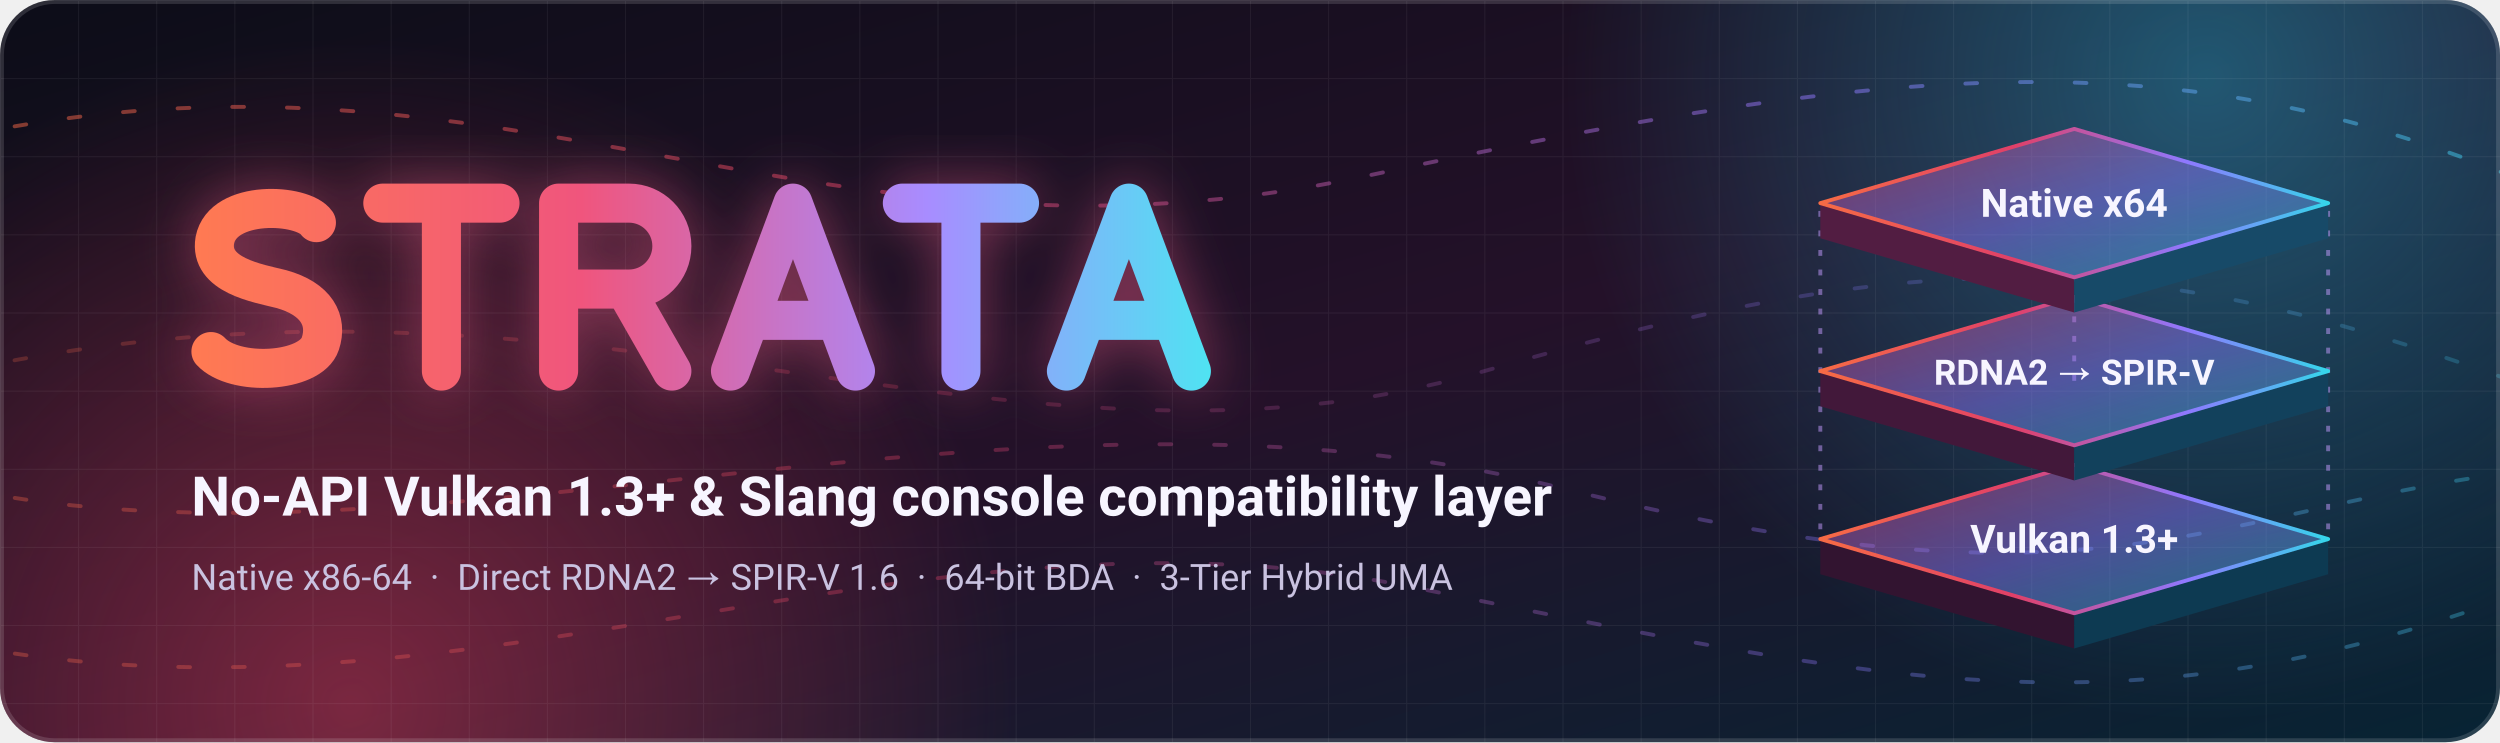
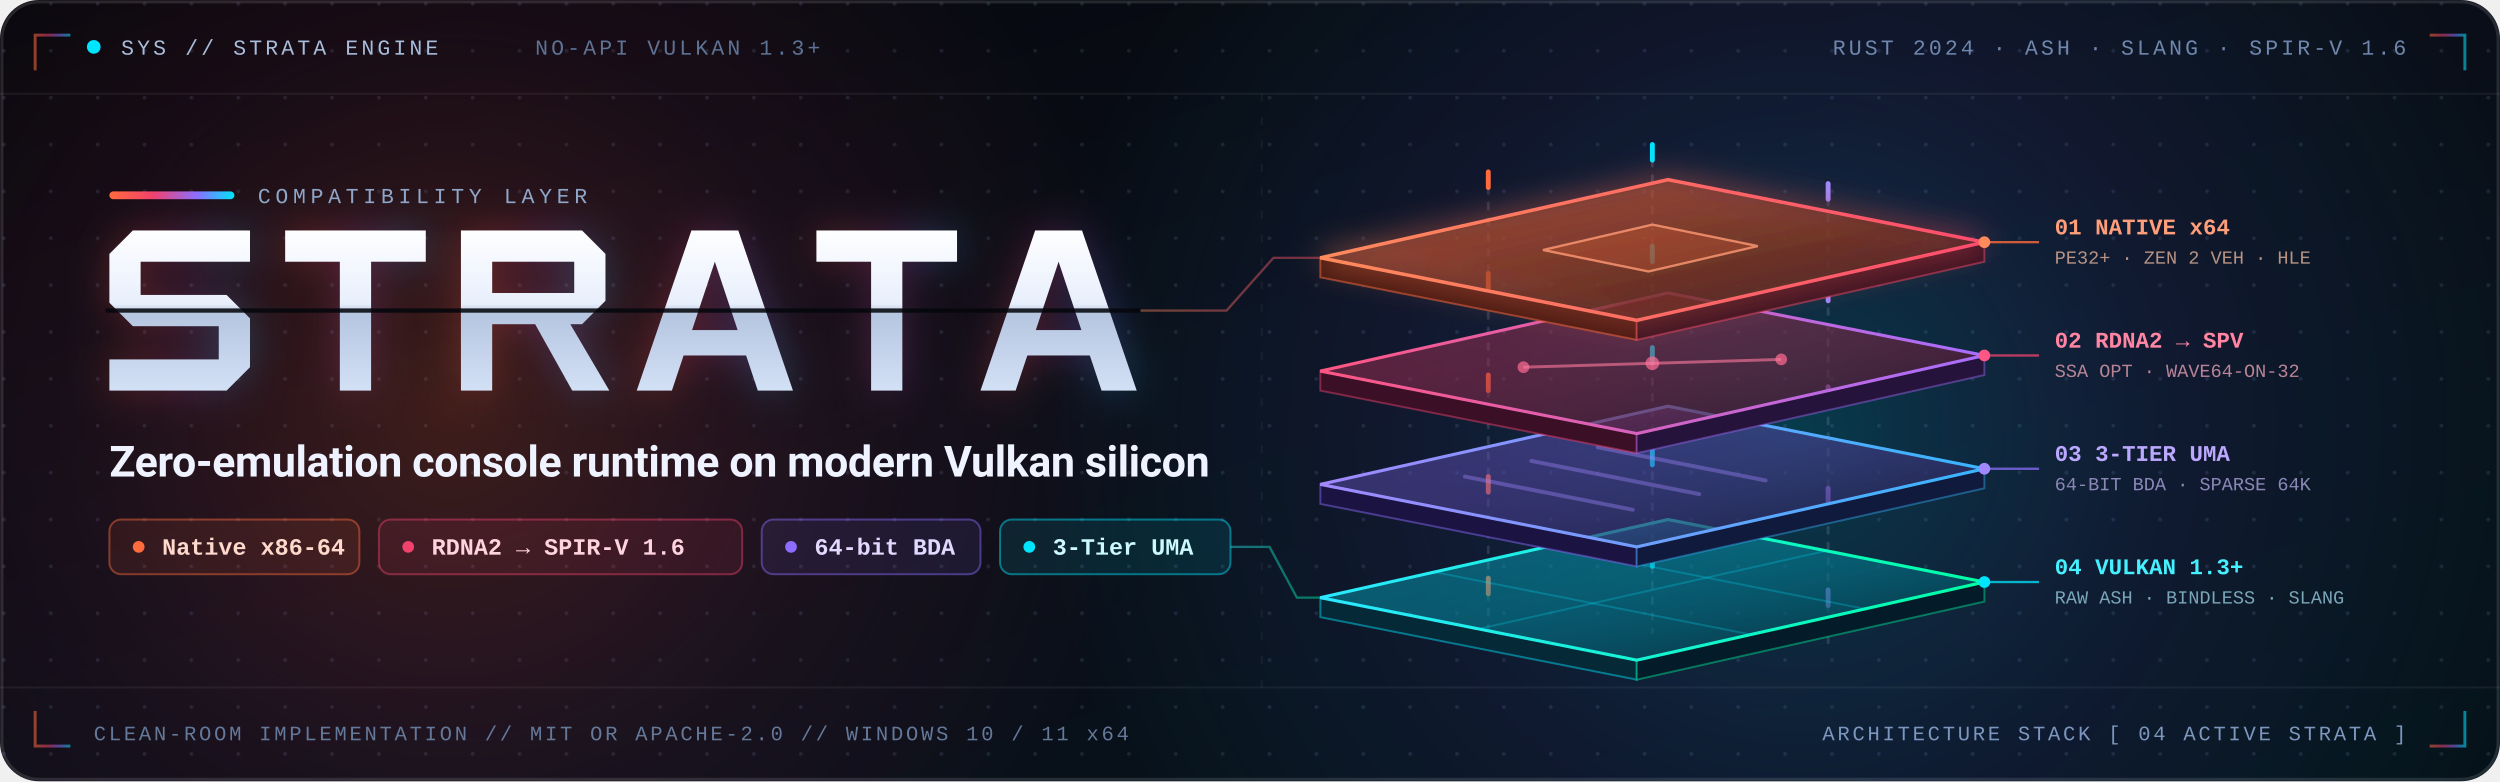
- <svg xmlns="http://www.w3.org/2000/svg" viewBox="0 0 1280 380" role="img" aria-labelledby="t d">
+ <svg xmlns="http://www.w3.org/2000/svg" viewBox="0 0 1280 400" role="img" aria-labelledby="t d">
  <defs>
    <linearGradient id="bg" x1="0" y1="0" x2="1" y2="1">
-       <stop offset="0" stop-color="#0c0d18" />
-       <stop offset=".52" stop-color="#241129" />
-       <stop offset="1" stop-color="#072434" />
-     </linearGradient>
-     <linearGradient id="ink" x1="0" y1="0" x2="1" y2="0">
-       <stop offset="0" stop-color="#f76b45" />
-       <stop offset=".38" stop-color="#e04068" />
-       <stop offset=".72" stop-color="#8f78ff" />
-       <stop offset="1" stop-color="#35d6ea" />
-     </linearGradient>
-     <linearGradient id="mark" gradientUnits="userSpaceOnUse" x1="100" y1="0" x2="620" y2="0">
-       <stop offset="0" stop-color="#ff7a52" />
-       <stop offset=".38" stop-color="#f0557d" />
-       <stop offset=".72" stop-color="#a88cff" />
-       <stop offset="1" stop-color="#4fe3f2" />
-     </linearGradient>
-     <linearGradient id="face" x1="0" y1="0" x2="1" y2="1">
-       <stop offset="0" stop-color="#e04068" stop-opacity=".5" />
-       <stop offset=".52" stop-color="#8f78ff" stop-opacity=".46" />
-       <stop offset="1" stop-color="#35d6ea" stop-opacity=".4" />
-     </linearGradient>
-     <radialGradient id="glow1" cx=".5" cy=".5" r=".5">
-       <stop offset="0" stop-color="#e0405a" stop-opacity=".46" />
-       <stop offset="1" stop-color="#e0405a" stop-opacity="0" />
+       <stop offset="0" stop-color="#05070c" />
+       <stop offset=".48" stop-color="#0a0e18" />
+       <stop offset="1" stop-color="#06121a" />
+     </linearGradient>
+     <radialGradient id="bloomOrange" cx=".5" cy=".5" r=".5">
+       <stop offset="0" stop-color="#ff5a2c" stop-opacity=".22" />
+       <stop offset=".55" stop-color="#e0385e" stop-opacity=".08" />
+       <stop offset="1" stop-color="#e0385e" stop-opacity="0" />
    </radialGradient>
-     <radialGradient id="glow2" cx=".5" cy=".5" r=".5">
-       <stop offset="0" stop-color="#1fb9d8" stop-opacity=".42" />
-       <stop offset="1" stop-color="#1fb9d8" stop-opacity="0" />
+     <radialGradient id="bloomCyan" cx=".5" cy=".5" r=".5">
+       <stop offset="0" stop-color="#00d8ff" stop-opacity=".22" />
+       <stop offset=".55" stop-color="#5b6cff" stop-opacity=".09" />
+       <stop offset="1" stop-color="#00d8ff" stop-opacity="0" />
    </radialGradient>
-     <pattern id="grid" width="40" height="40" patternUnits="userSpaceOnUse">
-       <path d="M40 0H0V40" fill="none" stroke="#fff" stroke-opacity=".055" />
+     <linearGradient id="titleFill" x1="0" y1="110" x2="0" y2="196" gradientUnits="userSpaceOnUse">
+       <stop offset="0" stop-color="#ffffff" />
+       <stop offset=".46" stop-color="#e8effc" />
+       <stop offset=".52" stop-color="#b6c6e0" />
+       <stop offset="1" stop-color="#d4e2f7" />
+     </linearGradient>
+     <linearGradient id="spectrum" x1="0" y1="0" x2="1" y2="0">
+       <stop offset="0" stop-color="#ff6b3d" />
+       <stop offset=".35" stop-color="#f0426d" />
+       <stop offset=".7" stop-color="#8b6eff" />
+       <stop offset="1" stop-color="#00e5ff" />
+     </linearGradient>
+     <linearGradient id="l1Fill" x1="0" y1="0" x2="1" y2="1">
+       <stop offset="0" stop-color="#ff6b3d" stop-opacity=".3" />
+       <stop offset="1" stop-color="#2a1210" stop-opacity=".78" />
+     </linearGradient>
+     <linearGradient id="l1Edge" x1="0" y1="0" x2="1" y2="0">
+       <stop offset="0" stop-color="#ff8a5c" />
+       <stop offset="1" stop-color="#ff4d6d" />
+     </linearGradient>
+     <linearGradient id="l2Fill" x1="0" y1="0" x2="1" y2="1">
+       <stop offset="0" stop-color="#f0426d" stop-opacity=".28" />
+       <stop offset="1" stop-color="#240f24" stop-opacity=".8" />
+     </linearGradient>
+     <linearGradient id="l2Edge" x1="0" y1="0" x2="1" y2="0">
+       <stop offset="0" stop-color="#ff5783" />
+       <stop offset="1" stop-color="#a86eff" />
+     </linearGradient>
+     <linearGradient id="l3Fill" x1="0" y1="0" x2="1" y2="1">
+       <stop offset="0" stop-color="#8b6eff" stop-opacity=".28" />
+       <stop offset="1" stop-color="#121430" stop-opacity=".82" />
+     </linearGradient>
+     <linearGradient id="l3Edge" x1="0" y1="0" x2="1" y2="0">
+       <stop offset="0" stop-color="#a288ff" />
+       <stop offset="1" stop-color="#38b6ff" />
+     </linearGradient>
+     <linearGradient id="l4Fill" x1="0" y1="0" x2="1" y2="1">
+       <stop offset="0" stop-color="#00e5ff" stop-opacity=".28" />
+       <stop offset="1" stop-color="#071f2e" stop-opacity=".88" />
+     </linearGradient>
+     <linearGradient id="l4Edge" x1="0" y1="0" x2="1" y2="0">
+       <stop offset="0" stop-color="#2be8ff" />
+       <stop offset="1" stop-color="#00ffa6" />
+     </linearGradient>
+     <pattern id="dots" width="24" height="24" patternUnits="userSpaceOnUse">
+       <circle cx="2" cy="2" r="1" fill="#8aa4d6" fill-opacity=".14" />
    </pattern>
-     <filter id="soft" x="-20%" y="-40%" width="140%" height="180%">
-       <feGaussianBlur stdDeviation="14" />
+     <filter id="glowSoft" x="-25%" y="-40%" width="150%" height="180%">
+       <feGaussianBlur stdDeviation="8" result="b" />
+       <feMerge>
+         <feMergeNode in="b" />
+         <feMergeNode in="SourceGraphic" />
+       </feMerge>
    </filter>
-     <clipPath id="card">
-       <rect width="1280" height="380" rx="28" />
+     <filter id="glowTitle" x="-15%" y="-35%" width="130%" height="170%">
+       <feGaussianBlur stdDeviation="10" />
+     </filter>
+     <clipPath id="frame">
+       <rect width="1280" height="400" rx="20" />
    </clipPath>
  </defs>
  <style>
-     text { font-family: ui-sans-serif, system-ui, -apple-system, "Segoe UI", Roboto, Helvetica, Arial, sans-serif }
-     .flow { fill: none; stroke: url(#ink); stroke-width: 2; stroke-linecap: round; stroke-dasharray: 6 22; opacity: .5; animation: run 9s linear infinite }
-     .b { animation-duration: 13s; opacity: .34 }
-     .c { animation-duration: 17s; opacity: .24 }
-     .slab { animation: lift 6s ease-in-out infinite }
-     .s2 { animation-delay: -2s }
-     .s3 { animation-delay: -4s }
-     @keyframes run { to { stroke-dashoffset: -560 } }
-     @keyframes lift { 50% { transform: translateY(-7px) } }
-     @media (prefers-reduced-motion: reduce) { .flow, .slab { animation: none } }
+     .sans { font-family: ui-sans-serif, system-ui, -apple-system, "Segoe UI", Roboto, Helvetica, Arial, sans-serif }
+     .mono { font-family: ui-monospace, SFMono-Regular, "Cascadia Code", Consolas, "Liberation Mono", Menlo, monospace }
+     .layer { animation: hover 7s ease-in-out infinite }
+     .d2 { animation-delay: -1.6s }
+     .d3 { animation-delay: -3.2s }
+     .d4 { animation-delay: -4.8s }
+     .pulse { stroke-dasharray: 8 44; animation: conduit 3.6s linear infinite }
+     .p2 { animation-delay: -1.2s; animation-duration: 4.2s }
+     .p3 { animation-delay: -2.4s; animation-duration: 3.1s }
+     .scan { animation: scanline 6s ease-in-out infinite }
+     .blink { animation: blink 2.4s ease-in-out infinite }
+     @keyframes hover { 0%,100% { transform: translateY(0px) } 50% { transform: translateY(-4px) } }
+     @keyframes conduit { from { stroke-dashoffset: 52 } to { stroke-dashoffset: -52 } }
+     @keyframes scanline { 0%,100% { opacity: .35 } 50% { opacity: .95 } }
+     @keyframes blink { 0%,100% { opacity: .35 } 50% { opacity: 1 } }
+     @media (prefers-reduced-motion: reduce) {
+       .layer, .pulse, .scan, .blink { animation: none }
+     }
  </style>
-   <g clip-path="url(#card)">
-     <rect width="1280" height="380" fill="url(#bg)" />
-     <circle cx="180" cy="360" r="340" fill="url(#glow1)" />
-     <circle cx="1130" cy="40" r="330" fill="url(#glow2)" />
-     <rect width="1280" height="380" fill="url(#grid)" />
-     <path class="flow" d="M-20 70C260 10 420 150 700 90S1120 20 1300 96" />
-     <path class="flow b" d="M-20 330C240 380 470 250 720 300S1090 380 1300 300" />
-     <path class="flow c" d="M-20 190C300 120 520 260 760 190S1110 130 1300 200" />
-     <path class="flow b" d="M-20 250C220 300 520 180 800 250S1130 260 1300 240" />
-     <g fill="none" stroke-linecap="round" stroke-linejoin="round" stroke-width="20">
-       <g stroke="#e05882" opacity=".52" filter="url(#soft)">
-         <path d="M162 114C155 104 114 102 110 123C107 141 132 145 144 148C162 153 168 164 164 176C159 191 120 193 108 180" />
-         <path d="M196 104H256M226 104V190" />
-         <path d="M286 190V104H322A22 22 0 0 1 322 148H286M320 148 344 190" />
-         <path d="M374 190 406 104 438 190M386 164H426" />
-         <path d="M462 104H522M492 104V190" />
-         <path d="M546 190 578 104 610 190M558 164H598" />
-       </g>
-       <g stroke="url(#mark)">
-         <path d="M162 114C155 104 114 102 110 123C107 141 132 145 144 148C162 153 168 164 164 176C159 191 120 193 108 180" />
-         <path d="M196 104H256M226 104V190" />
-         <path d="M286 190V104H322A22 22 0 0 1 322 148H286M320 148 344 190" />
-         <path d="M374 190 406 104 438 190M386 164H426" />
-         <path d="M462 104H522M492 104V190" />
-         <path d="M546 190 578 104 610 190M558 164H598" />
-       </g>
-     </g>
-     <text x="98" y="264" font-size="28" font-weight="700" fill="#f7f5ff">No-API Vulkan 1.3+ &amp; Slang console compatibility layer</text>
-     <text x="98" y="302" font-size="18.5" fill="#c9c2e0">Native x86-64  ·  Direct RDNA2 → SPIR-V 1.6  ·  64-bit BDA  ·  3-Tier Hybrid UMA</text>
-     <g transform="translate(1062 0)" stroke-linejoin="round">
-       <g stroke="#c69cff" stroke-opacity=".5" stroke-width="2" stroke-dasharray="3 7">
-         <path d="M0 152V196M-130 108V276M130 108V276" />
-       </g>
-       <g class="slab s3">
-         <path d="M-130 276 0 314V332L-130 294Z" fill="#321430" />
-         <path d="M130 276 0 314V332L130 294Z" fill="#0d3a52" />
-         <path d="M0 238 130 276 0 314-130 276Z" fill="url(#face)" stroke="url(#ink)" stroke-width="2" />
-         <text x="0" y="283" font-size="20" font-weight="700" fill="#f7f5ff" text-anchor="middle">Vulkan 1.3+</text>
-       </g>
-       <g class="slab s2">
-         <path d="M-130 190 0 228V246L-130 208Z" fill="#42183a" />
-         <path d="M130 190 0 228V246L130 208Z" fill="#12415c" />
-         <path d="M0 152 130 190 0 228-130 190Z" fill="url(#face)" stroke="url(#ink)" stroke-width="2" />
-         <text x="0" y="197" font-size="18" font-weight="700" fill="#f7f5ff" text-anchor="middle">RDNA2 → SPIR-V</text>
-       </g>
-       <g class="slab">
-         <path d="M-130 104 0 142V160L-130 122Z" fill="#521d42" />
-         <path d="M130 104 0 142V160L130 122Z" fill="#174a68" />
-         <path d="M0 66 130 104 0 142-130 104Z" fill="url(#face)" stroke="url(#ink)" stroke-width="2" />
-         <text x="0" y="111" font-size="20" font-weight="700" fill="#f7f5ff" text-anchor="middle">Native x64</text>
-       </g>
+   <g clip-path="url(#frame)">
+     <rect width="1280" height="400" fill="url(#bg)" />
+     <rect width="1280" height="400" fill="url(#dots)" />
+     <circle cx="230" cy="210" r="360" fill="url(#bloomOrange)" />
+     <circle cx="920" cy="220" r="390" fill="url(#bloomCyan)" />
+     <line x1="0" y1="48" x2="1280" y2="48" stroke="#ffffff" stroke-opacity=".06" stroke-width="1" />
+     <line x1="0" y1="352" x2="1280" y2="352" stroke="#ffffff" stroke-opacity=".06" stroke-width="1" />
+     <line x1="646" y1="48" x2="646" y2="352" stroke="#ffffff" stroke-opacity=".05" stroke-width="1" stroke-dasharray="4 8" />
+     <g class="mono" font-size="11" letter-spacing="1.6" fill="#7c8fb0">
+       <circle cx="48" cy="24" r="3.5" fill="#00e5ff" class="blink" />
+       <text x="62" y="28" fill="#a8bddb">SYS // STRATA ENGINE</text>
+       <text x="274" y="28" fill="#5e7294">NO-API VULKAN 1.3+</text>
+       <text x="1232" y="28" text-anchor="end" fill="#6f87ad">RUST 2024  ·  ASH  ·  SLANG  ·  SPIR-V 1.6</text>
+     </g>
+     <g fill="none" stroke="url(#spectrum)" stroke-opacity=".55" stroke-width="1.5">
+       <path d="M18 36V18H36" />
+       <path d="M1244 18H1262V36" />
+       <path d="M18 364V382H36" />
+       <path d="M1244 382H1262V364" />
+     </g>
+     <g transform="translate(-20, 6)">
+       <g fill="url(#spectrum)" opacity=".26" filter="url(#glowTitle)">
+         <path d="M88 112H148V128H92V145H136L148 157V182L136 194H76V178H132V161H88L76 149V124Z" />
+         <path d="M166 112H238V128H210V194H194V128H166Z" />
+         <path fill-rule="evenodd" d="M256 112H318L330 124V148L318 160H312L332 194H313L294 160H272V194H256ZM272 128H314V144H272Z" />
+         <path d="M374 112H398L426 194H408L386 128L364 194H346ZM366 162H406V176H366Z" />
+         <path d="M438 112H510V128H482V194H466V128H438Z" />
+         <path d="M550 112H574L602 194H584L562 128L540 194H522ZM542 162H582V176H542Z" />
+       </g>
+       <g fill="url(#titleFill)">
+         <path d="M88 112H148V128H92V145H136L148 157V182L136 194H76V178H132V161H88L76 149V124Z" />
+         <path d="M166 112H238V128H210V194H194V128H166Z" />
+         <path fill-rule="evenodd" d="M256 112H318L330 124V148L318 160H312L332 194H313L294 160H272V194H256ZM272 128H314V144H272Z" />
+         <path d="M374 112H398L426 194H408L386 128L364 194H346Z" />
+         <path d="M367 163H405V176H367Z" />
+         <path d="M438 112H510V128H482V194H466V128H438Z" />
+         <path d="M550 112H574L602 194H584L562 128L540 194H522Z" />
+         <path d="M543 163H581V176H543Z" />
+       </g>
+       <line x1="74" y1="153" x2="604" y2="153" stroke="#05070c" stroke-width="2.2" opacity=".88" />
+       <line x1="74" y1="153" x2="604" y2="153" stroke="url(#spectrum)" stroke-width="1.2" class="scan" />
+       <rect x="76" y="92" width="64" height="4" rx="2" fill="url(#spectrum)" />
+       <text x="152" y="98" class="mono" font-size="11" letter-spacing="2.4" fill="#8fa6c9">COMPATIBILITY LAYER</text>
+     </g>
+     <text x="56" y="244" class="sans" font-size="22" font-weight="600" fill="#eef3ff" letter-spacing="-0.2">
+       Zero-emulation console runtime on modern Vulkan silicon
+     </text>
+     <g transform="translate(56, 266)" class="mono" font-size="12" font-weight="600">
+       <g>
+         <rect x="0" y="0" width="128" height="28" rx="6" fill="#ff6b3d" fill-opacity=".1" stroke="#ff6b3d" stroke-opacity=".45" stroke-width="1" />
+         <circle cx="15" cy="14" r="3" fill="#ff6b3d" />
+         <text x="27" y="18" fill="#ffd9cc">Native x86-64</text>
+       </g>
+       <g transform="translate(138, 0)">
+         <rect x="0" y="0" width="186" height="28" rx="6" fill="#f0426d" fill-opacity=".1" stroke="#f0426d" stroke-opacity=".45" stroke-width="1" />
+         <circle cx="15" cy="14" r="3" fill="#f0426d" />
+         <text x="27" y="18" fill="#ffd4df">RDNA2 → SPIR-V 1.6</text>
+       </g>
+       <g transform="translate(334, 0)">
+         <rect x="0" y="0" width="112" height="28" rx="6" fill="#8b6eff" fill-opacity=".1" stroke="#8b6eff" stroke-opacity=".45" stroke-width="1" />
+         <circle cx="15" cy="14" r="3" fill="#8b6eff" />
+         <text x="27" y="18" fill="#e2d9ff">64-bit BDA</text>
+       </g>
+       <g transform="translate(456, 0)">
+         <rect x="0" y="0" width="118" height="28" rx="6" fill="#00e5ff" fill-opacity=".1" stroke="#00e5ff" stroke-opacity=".45" stroke-width="1" />
+         <circle cx="15" cy="14" r="3" fill="#00e5ff" />
+         <text x="27" y="18" fill="#ccf9ff">3-Tier UMA</text>
+       </g>
+     </g>
+     <g fill="none" stroke-width="1.2">
+       <path d="M584 159 H628 L652 132 H676" stroke="url(#l1Edge)" stroke-opacity=".42" />
+       <path d="M646 190 H676" stroke="url(#l2Edge)" stroke-opacity=".35" />
+       <path d="M646 248 H676" stroke="url(#l3Edge)" stroke-opacity=".35" />
+       <path d="M630 280 H650 L664 306 H676" stroke="url(#l4Edge)" stroke-opacity=".42" />
+     </g>
+     <g transform="translate(658, 0)">
+       <g fill="none" stroke-linecap="round">
+         <line x1="104" y1="88" x2="104" y2="332" stroke="#ffffff" stroke-opacity=".12" stroke-width="1.5" stroke-dasharray="3 5" />
+         <line x1="188" y1="74" x2="188" y2="324" stroke="#ffffff" stroke-opacity=".14" stroke-width="1.5" stroke-dasharray="3 5" />
+         <line x1="278" y1="94" x2="278" y2="330" stroke="#ffffff" stroke-opacity=".12" stroke-width="1.5" stroke-dasharray="3 5" />
+         <line x1="104" y1="88" x2="104" y2="332" stroke="#ff6b3d" stroke-width="2.5" class="pulse" />
+         <line x1="188" y1="74" x2="188" y2="324" stroke="#00e5ff" stroke-width="2.5" class="pulse p2" />
+         <line x1="278" y1="94" x2="278" y2="330" stroke="#a288ff" stroke-width="2.5" class="pulse p3" />
+       </g>
+       <g class="layer d4">
+         <path d="M18 306 L180 338 L180 348 L18 316 Z" fill="#062938" stroke="#00e5ff" stroke-opacity=".45" stroke-width="1" />
+         <path d="M180 338 L358 298 L358 308 L180 348 Z" fill="#041c29" stroke="#00ffa6" stroke-opacity=".4" stroke-width="1" />
+         <path d="M18 306 L196 266 L358 298 L180 338 Z" fill="url(#l4Fill)" stroke="url(#l4Edge)" stroke-width="1.6" />
+         <g stroke="#00e5ff" stroke-opacity=".24" stroke-width="1">
+           <line x1="77" y1="293" x2="239" y2="325" />
+           <line x1="136" y1="280" x2="298" y2="312" />
+           <line x1="99" y1="322" x2="277" y2="282" />
+         </g>
+         <line x1="358" y1="298" x2="386" y2="298" stroke="#00e5ff" stroke-opacity=".75" stroke-width="1.2" />
+         <circle cx="358" cy="298" r="3" fill="#00e5ff" />
+         <text x="394" y="294" class="mono" font-size="11.5" font-weight="700" fill="#45f0ff">04  VULKAN 1.3+</text>
+         <text x="394" y="309" class="mono" font-size="9.5" fill="#7aa6b8">RAW ASH · BINDLESS · SLANG</text>
+       </g>
+       <g class="layer d3">
+         <path d="M18 248 L180 280 L180 290 L18 258 Z" fill="#1b1442" stroke="#8b6eff" stroke-opacity=".45" stroke-width="1" />
+         <path d="M180 280 L358 240 L358 250 L180 290 Z" fill="#101a3d" stroke="#38b6ff" stroke-opacity=".4" stroke-width="1" />
+         <path d="M18 248 L196 208 L358 240 L180 280 Z" fill="url(#l3Fill)" stroke="url(#l3Edge)" stroke-width="1.6" />
+         <g stroke="#a288ff" stroke-opacity=".38" stroke-width="2" stroke-linecap="round">
+           <line x1="92" y1="244" x2="178" y2="261" />
+           <line x1="126" y1="236" x2="212" y2="253" />
+           <line x1="160" y1="229" x2="246" y2="246" />
+         </g>
+         <line x1="358" y1="240" x2="386" y2="240" stroke="#8b6eff" stroke-opacity=".75" stroke-width="1.2" />
+         <circle cx="358" cy="240" r="3" fill="#a288ff" />
+         <text x="394" y="236" class="mono" font-size="11.5" font-weight="700" fill="#bca8ff">03  3-TIER UMA</text>
+         <text x="394" y="251" class="mono" font-size="9.5" fill="#8b88b8">64-BIT BDA · SPARSE 64K</text>
+       </g>
+       <g class="layer d2">
+         <path d="M18 190 L180 222 L180 232 L18 200 Z" fill="#3b1026" stroke="#f0426d" stroke-opacity=".45" stroke-width="1" />
+         <path d="M180 222 L358 182 L358 192 L180 232 Z" fill="#25133b" stroke="#a86eff" stroke-opacity=".4" stroke-width="1" />
+         <path d="M18 190 L196 150 L358 182 L180 222 Z" fill="url(#l2Fill)" stroke="url(#l2Edge)" stroke-width="1.6" />
+         <g fill="#ff6b93" fill-opacity=".7">
+           <circle cx="122" cy="188" r="3" />
+           <circle cx="188" cy="186" r="3.5" />
+           <circle cx="254" cy="184" r="3" />
+         </g>
+         <path d="M122 188 L188 186 L254 184" fill="none" stroke="#ff7a9e" stroke-opacity=".6" stroke-width="1.5" />
+         <line x1="358" y1="182" x2="386" y2="182" stroke="#f0426d" stroke-opacity=".75" stroke-width="1.2" />
+         <circle cx="358" cy="182" r="3" fill="#ff5783" />
+         <text x="394" y="178" class="mono" font-size="11.5" font-weight="700" fill="#ff85a3">02  RDNA2 → SPV</text>
+         <text x="394" y="193" class="mono" font-size="9.5" fill="#b88496">SSA OPT · WAVE64-ON-32</text>
+       </g>
+       <g class="layer">
+         <path d="M18 132 L180 164 L180 174 L18 142 Z" fill="#471810" stroke="#ff6b3d" stroke-opacity=".5" stroke-width="1" />
+         <path d="M180 164 L358 124 L358 134 L180 174 Z" fill="#3a1220" stroke="#ff4d6d" stroke-opacity=".45" stroke-width="1" />
+         <path d="M18 132 L196 92 L358 124 L180 164 Z" fill="url(#l1Fill)" stroke="url(#l1Edge)" stroke-width="1.8" filter="url(#glowSoft)" />
+         <path d="M132 128 L188 115 L242 126 L186 139 Z" fill="#ff6b3d" fill-opacity=".2" stroke="#ff9a76" stroke-opacity=".8" stroke-width="1.2" />
+         <line x1="358" y1="124" x2="386" y2="124" stroke="#ff6b3d" stroke-opacity=".8" stroke-width="1.2" />
+         <circle cx="358" cy="124" r="3" fill="#ff8a5c" />
+         <text x="394" y="120" class="mono" font-size="11.5" font-weight="700" fill="#ff9e7a">01  NATIVE x64</text>
+         <text x="394" y="135" class="mono" font-size="9.5" fill="#b89384">PE32+ · ZEN 2 VEH · HLE</text>
+       </g>
+     </g>
+     <g class="mono" font-size="10.5" letter-spacing="1.4" fill="#647899">
+       <text x="48" y="379">CLEAN-ROOM IMPLEMENTATION  //  MIT OR APACHE-2.0  //  WINDOWS 10 / 11 x64</text>
+       <text x="1232" y="379" text-anchor="end" fill="#7c96bd">ARCHITECTURE STACK  [ 04 ACTIVE STRATA ]</text>
    </g>
  </g>
-   <rect x="1" y="1" width="1278" height="378" rx="27" fill="none" stroke="#fff" stroke-opacity=".14" stroke-width="2" />
+   <rect x="1" y="1" width="1278" height="398" rx="19" fill="none" stroke="#ffffff" stroke-opacity=".12" stroke-width="1.5" />
</svg>
